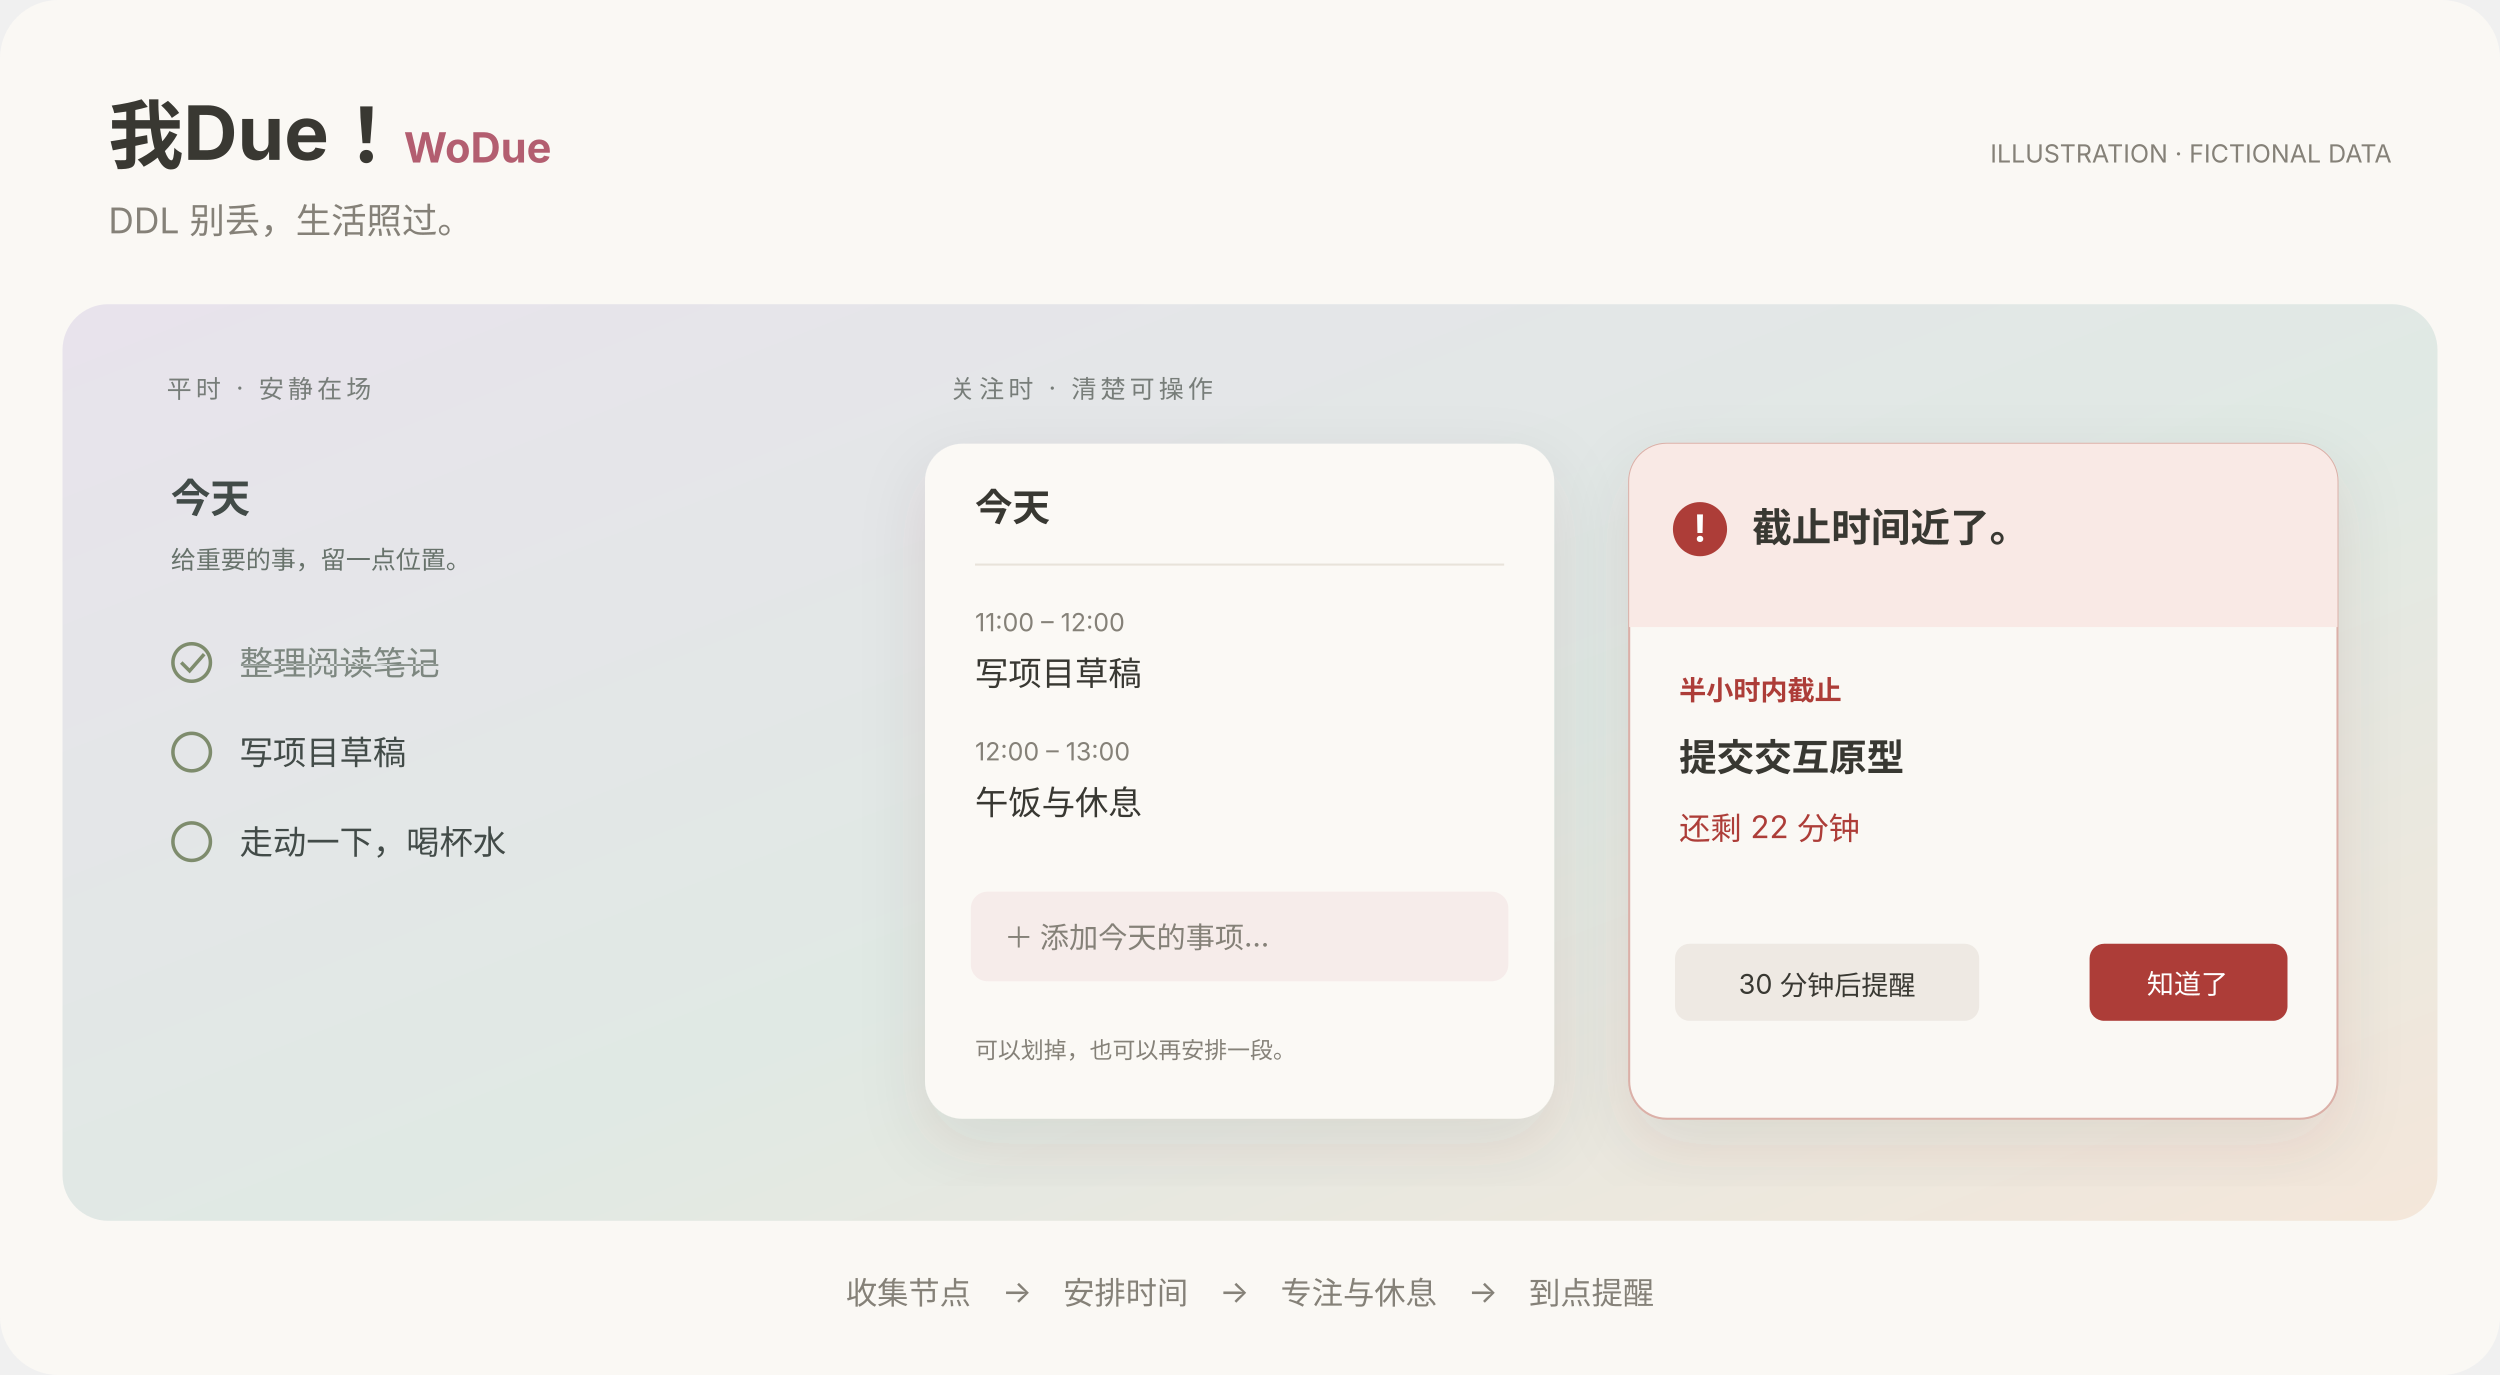
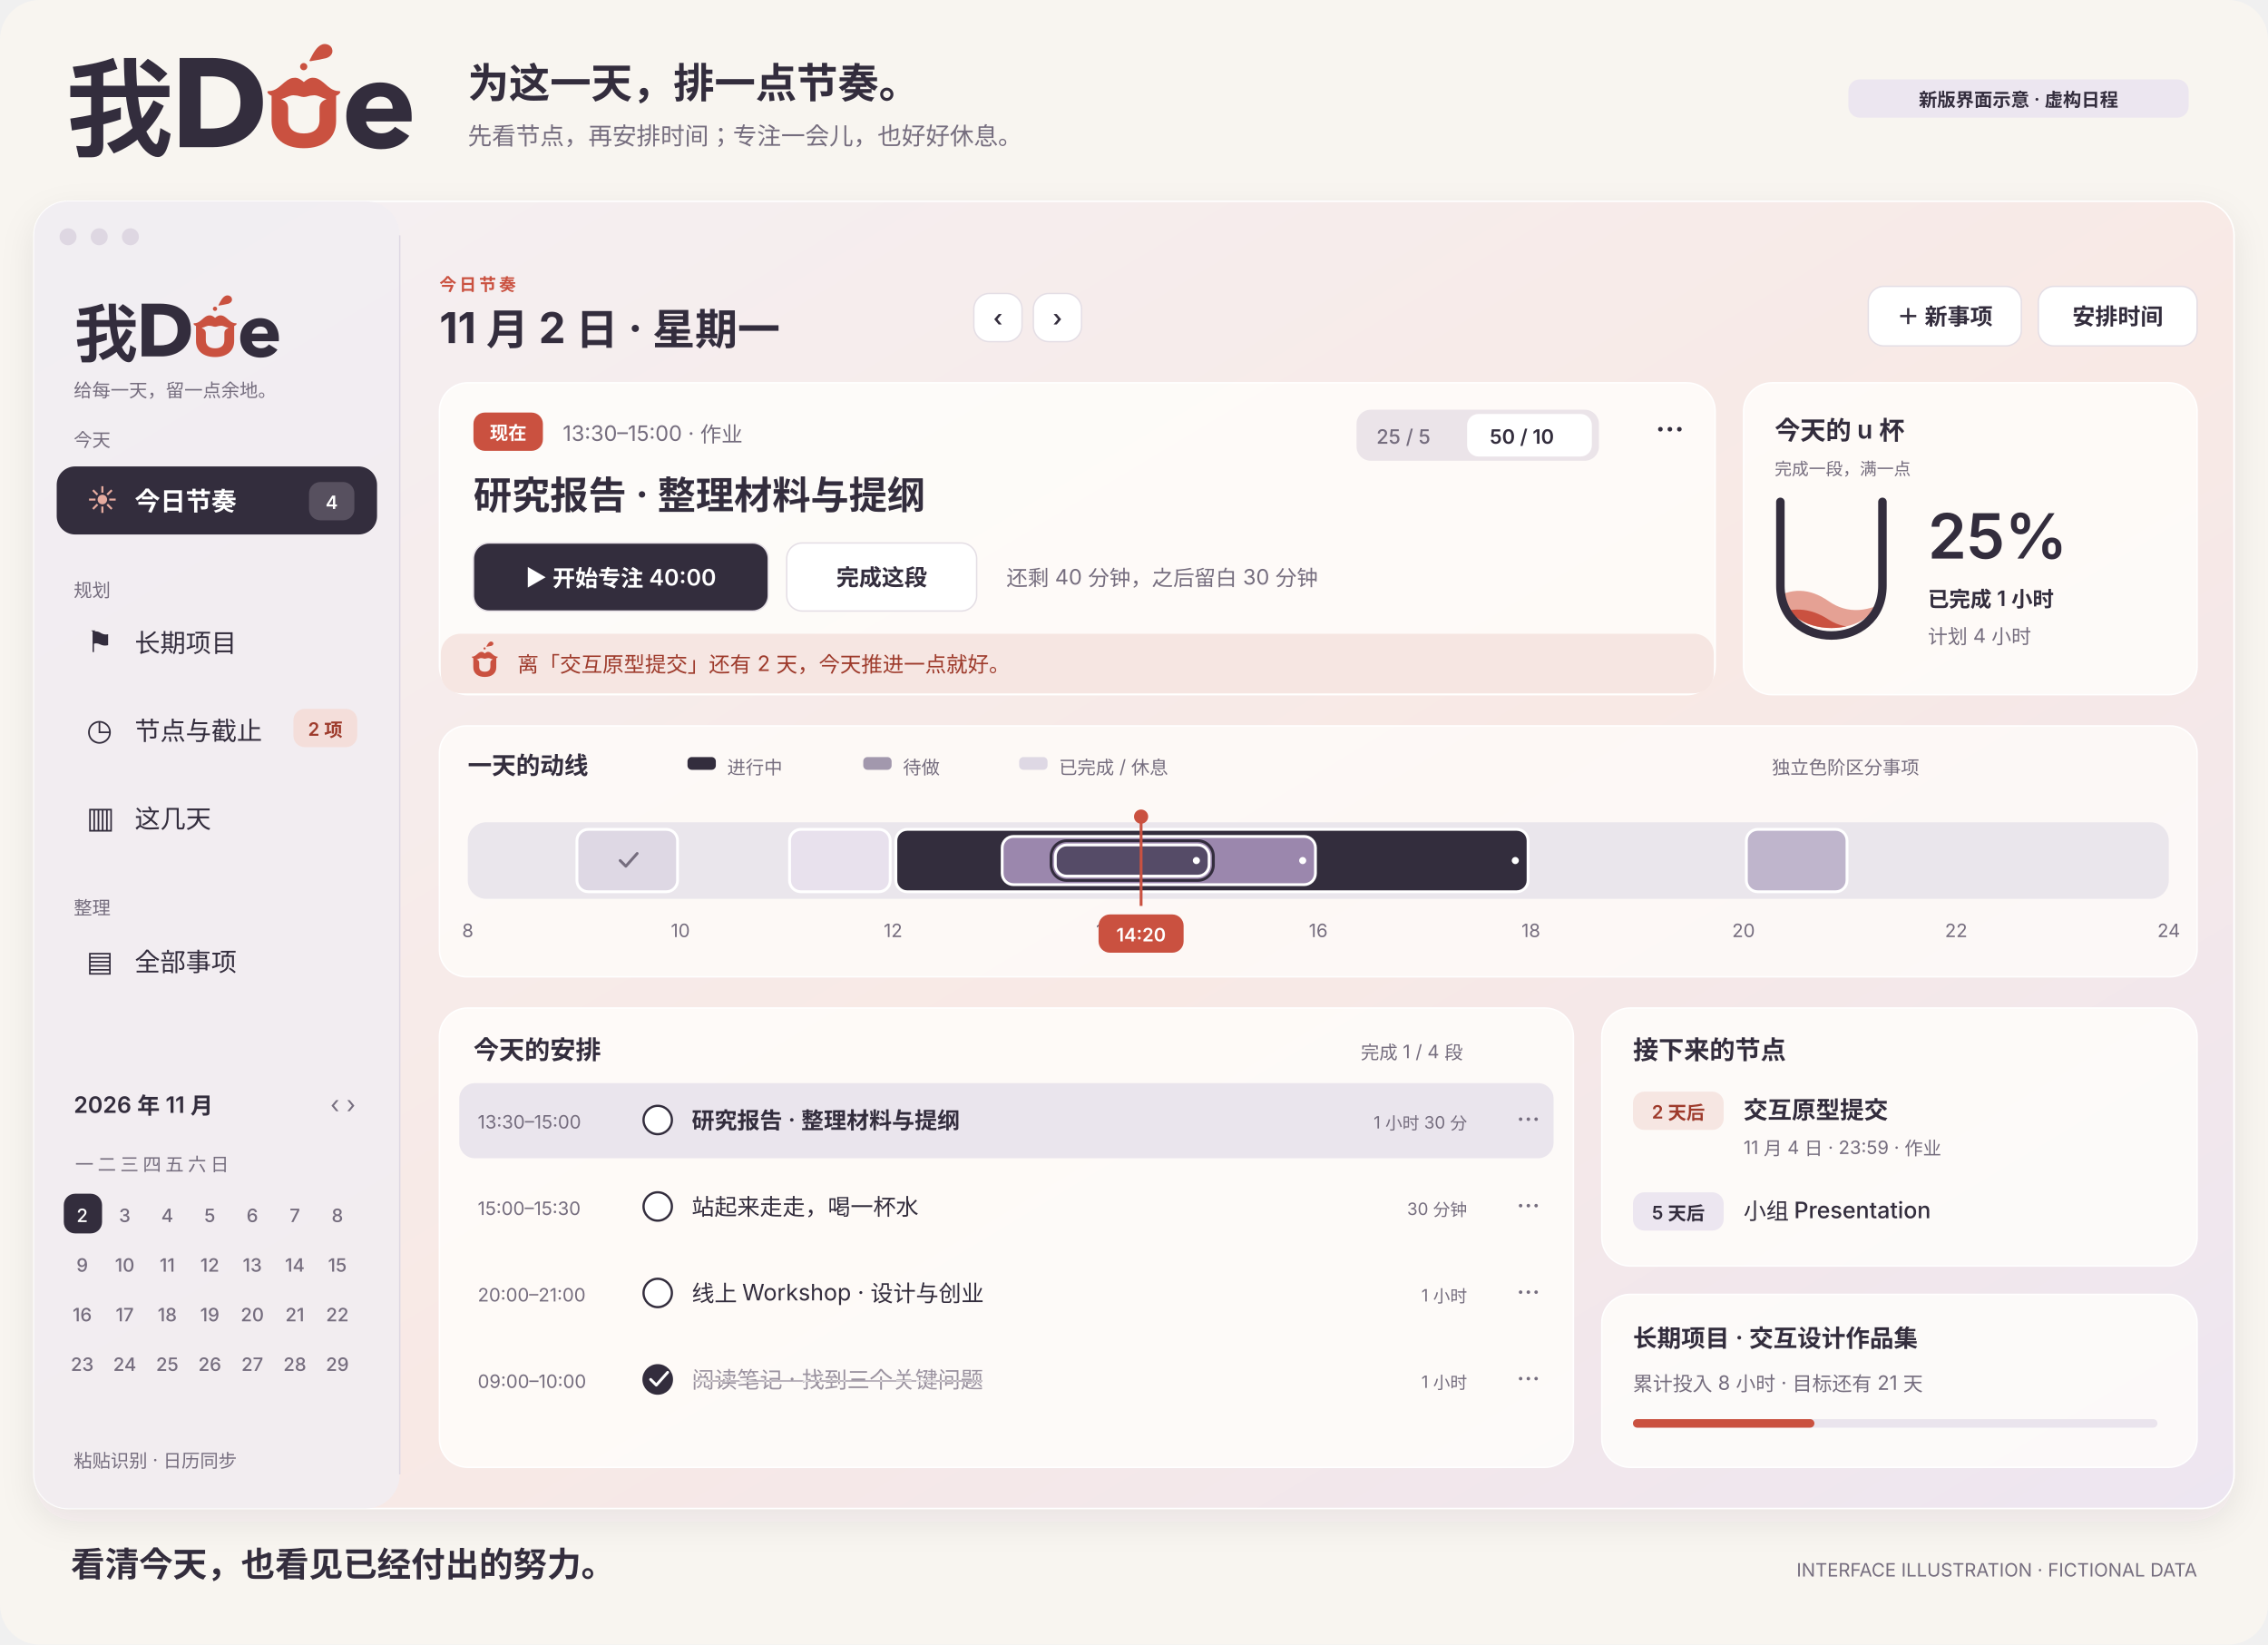
- <svg xmlns="http://www.w3.org/2000/svg" width="1200" height="660" viewBox="0 0 1200 660" role="img" aria-labelledby="title description">
+ <svg xmlns="http://www.w3.org/2000/svg" width="1600" height="1160" viewBox="0 0 1600 1160" role="img" aria-labelledby="title description">
  <defs>
-     <linearGradient id="desk" x2="1" y2="1">
-       <stop stop-color="#e8e3ec" />
-       <stop offset=".55" stop-color="#e0e9e4" />
-       <stop offset="1" stop-color="#f4e7da" />
+     <linearGradient id="ambient" x2="1" y2="1">
+       <stop stop-color="#F4F0F3" />
+       <stop offset=".55" stop-color="#F8E9E5" />
+       <stop offset="1" stop-color="#EDE6F1" />
    </linearGradient>
-     <filter id="shadow">
-       <feDropShadow dx="0" dy="12" stdDeviation="16" flood-color="#4a3b35" flood-opacity=".10" />
+     <filter id="shadow" x="-10%" y="-10%" width="120%" height="130%">
+       <feDropShadow dx="0" dy="9" stdDeviation="12" flood-color="#332D3D" flood-opacity=".08" />
    </filter>
+     <clipPath id="cup">
+       <path d="M1256 349v64c0 40 72 40 72 0v-64Z" />
+     </clipPath>
  </defs>
-   <rect width="1200" height="660" rx="28" fill="#faf8f4" />
-   <g font-family="-apple-system,BlinkMacSystemFont,'Segoe UI','Noto Sans SC',sans-serif">
-     <text x="52" y="78" font-size="36" font-weight="700" fill="#393832">我Due！<tspan font-size="20" fill="#b35e70">WoDue</tspan>
-     </text>
-     <text x="52" y="112" font-size="17" fill="#858178">DDL 别丢，生活照过。</text>
-     <text x="1148" y="78" text-anchor="end" font-size="12" fill="#858178">ILLUSTRATION · FICTIONAL DATA</text>
-     <rect x="30" y="146" width="1140" height="440" rx="22" fill="url(#desk)" />
-     <text x="80" y="191" font-size="12" letter-spacing="2" fill="#777d79">平时 · 安静在场</text>
-     <text x="82" y="246" font-size="19" font-weight="650" fill="#424b48">今天</text>
-     <text x="82" y="273" font-size="12" fill="#67726b">给重要的事，留一点位置。</text>
-     <g fill="none" stroke="#7e8c6d" stroke-width="1.7">
-       <circle cx="92" cy="318" r="9" />
-       <path d="m87 318 4 4 7-8" />
-       <circle cx="92" cy="361" r="9" />
-       <circle cx="92" cy="404" r="9" />
+   <g font-family="-apple-system,BlinkMacSystemFont,'PingFang SC','Microsoft YaHei',sans-serif">
+     <rect x="0" y="0" width="1600" height="1160" rx="28" fill="#F8F5F0" />
+     <svg x="30" y="12" width="280" height="118" viewBox="0 0 527.391 223.127">
+       <path fill="#332D3D" fill-rule="nonzero" d="M39.334 66.401 Q53.089 64.979 65.856 62.292 Q80.793 59.148 93.532 54.450 Q93.532 54.450 98.951 69.228 Q84.909 73.979 71.118 76.784 Q56.918 79.672 42.690 81.430 Q42.690 81.430 39.334 66.401 Z M80.040 170.600 Q80.040 179.515 75.849 183.423 Q71.944 187.066 63.633 187.113 Q55.640 187.158 47.354 187.064 Q47.354 187.064 43.928 171.912 Q51.847 172.476 56.778 172.469 Q61.172 172.462 62.456 171.218 Q63.763 169.952 63.765 165.340 Q63.765 165.340 63.765 71.116 Q63.765 71.116 80.040 67.940 Q80.040 67.940 80.040 170.600 Z M168.287 91.593 Q168.287 91.593 168.287 106.823 Q135.216 106.823 102.146 106.823 Q69.074 106.824 36.004 106.823 Q36.004 106.823 36.004 91.593 Q69.074 91.593 102.145 91.593 Q135.216 91.593 168.287 91.593 Z M72.702 144.880 Q56.184 148.604 38.196 151.369 Q38.196 151.369 36 135.513 Q52.130 133.132 68.541 129.669 Q84.782 126.241 103.448 120.489 Q103.448 120.489 103.448 136.453 Q90.304 140.912 72.702 144.880 Z M125.414 96.328 Q127.135 116.574 130.710 131.578 Q135.032 149.715 141.023 159.452 Q146.543 168.425 150.012 169.519 Q152.074 170.169 153.500 164.538 Q154.779 159.484 156.150 148.086 Q156.150 148.086 169.863 155.760 Q167.932 167.899 164.444 176.387 Q160.235 186.626 153.071 186.770 Q146.795 186.896 139.563 181.259 Q125.561 170.345 117.430 143.060 Q111.866 124.386 109.431 97.898 Q107.499 76.880 107.548 54.652 Q107.548 54.652 123.880 54.652 Q123.664 75.748 125.414 96.328 Z M146.994 111.097 Q146.994 111.097 160.760 118.436 Q151.556 138.731 134.466 155.665 Q117.618 172.359 93.959 182.003 Q93.959 182.003 85.045 168.365 Q105.794 160.579 121.868 145.707 Q137.045 131.665 146.994 111.097 Z M128.519 66.210 Q128.519 66.210 139.422 55.690 Q146.266 59.938 152.525 64.673 Q158.979 69.555 165.636 75.645 Q165.636 75.645 154.117 86.955 Q148.600 81.280 142.355 76.336 Q135.376 70.812 128.519 66.210 Z" />
+       <path fill="#332D3D" fill-rule="nonzero" d="M292.911 113.792 Q292.911 129.416 287.115 140.756 Q281.319 152.096 271.827 159.404 Q262.335 166.712 250.407 170.156 Q238.479 173.600 226.215 173.600 L181.863 173.600 L181.863 54.656 L224.871 54.656 Q237.471 54.656 249.735 57.596 Q261.999 60.536 271.575 67.340 Q281.151 74.144 287.031 85.568 Q292.911 96.992 292.911 113.792 Z M263.007 113.792 Q263.007 103.712 259.731 97.076 Q256.455 90.440 250.995 86.492 Q245.535 82.544 238.563 80.864 Q231.591 79.184 224.199 79.184 L209.919 79.184 L209.919 148.736 L223.527 148.736 Q231.255 148.736 238.395 146.972 Q245.535 145.208 250.995 141.176 Q256.455 137.144 259.731 130.424 Q263.007 123.704 263.007 113.792 Z" />
+       <path fill="#CA5140" fill-rule="evenodd" d="M300.916 98.790 C309.570 98.790 315.340 92.540 321.591 87.251 C327.120 82.683 330.726 81 335.775 81 C340.343 81 344.189 83.885 347.555 86.770 C350.921 83.885 354.767 81 359.335 81 C364.384 81 367.990 82.683 373.519 87.251 C379.770 92.540 385.540 98.790 394.195 98.790 C398.522 98.790 395.156 103.358 390.588 105.041 L390.588 138.939 C390.588 161.537 373.760 175 347.555 175 C321.351 175 304.522 161.537 304.522 138.939 L304.522 105.041 C299.954 103.358 296.588 98.790 300.916 98.790 Z M317.264 109.368 C324.476 107.926 329.524 103.358 335.775 104.560 C340.343 104.560 343.468 106.724 347.555 106.724 C351.642 106.724 354.767 104.560 359.335 104.560 C365.586 103.358 370.634 107.926 377.847 109.368 C371.356 112.253 368.471 115.138 368.471 121.870 L368.471 137.256 C368.471 149.276 360.537 155.286 347.555 155.286 C334.573 155.286 326.640 149.276 326.640 137.256 L326.640 121.870 C326.640 115.138 323.755 112.253 317.264 109.368 Z" />
+       <path fill="#332D3D" fill-rule="nonzero" d="M466.023 122.192 Q466.023 115.640 461.907 110.936 Q457.791 106.232 449.559 106.232 Q445.527 106.232 442.167 107.492 Q438.807 108.752 436.287 110.936 Q433.767 113.120 432.255 116.060 Q430.743 119 430.575 122.192 Z M491.391 132.776 Q491.391 134.456 491.391 136.136 Q491.391 137.816 491.223 139.328 L430.575 139.328 Q430.911 142.856 432.675 145.712 Q434.439 148.568 437.211 150.668 Q439.983 152.768 443.427 153.944 Q446.871 155.120 450.567 155.120 Q457.119 155.120 461.655 152.684 Q466.191 150.248 469.047 146.384 L488.199 158.480 Q482.319 167.048 472.659 171.668 Q462.999 176.288 450.231 176.288 Q440.823 176.288 432.423 173.348 Q424.023 170.408 417.723 164.780 Q411.423 159.152 407.811 150.920 Q404.199 142.688 404.199 132.104 Q404.199 121.856 407.727 113.540 Q411.255 105.224 417.303 99.428 Q423.351 93.632 431.583 90.440 Q439.815 87.248 449.391 87.248 Q458.631 87.248 466.359 90.356 Q474.087 93.464 479.631 99.344 Q485.175 105.224 488.283 113.624 Q491.391 122.024 491.391 132.776 Z" />
+       <path fill="#CA5140" fill-rule="nonzero" d="M355.394 57.359 C360.209 47.729 365.023 38.902 372.245 36.495 C377.060 34.890 383.479 37.298 385.084 42.112 C387.492 48.532 382.677 53.346 377.060 54.951 C369.838 56.556 361.814 58.161 356.197 58.963 C355.394 58.963 354.592 58.161 355.394 57.359 Z" />
+       <path fill="#CA5140" fill-rule="nonzero" d="M352.184 66.185 C352.184 68.844 350.029 71 347.370 71 C344.711 71 342.555 68.844 342.555 66.185 C342.555 63.526 344.711 61.371 347.370 61.371 C350.029 61.371 352.184 63.526 352.184 66.185 Z" />
+     </svg>
+     <text x="330" y="69" font-size="29" fill="#332D3D" font-weight="650">为这一天，排一点节奏。</text>
+     <text x="330" y="102" font-size="17" fill="#756D7E" font-weight="400">先看节点，再安排时间；专注一会儿，也好好休息。</text>
+     <rect x="1304" y="56" width="240" height="27" rx="8" fill="#ECE6F0" />
+     <text x="1424.0" y="75" font-size="13" fill="#332D3D" font-weight="600" text-anchor="middle">新版界面示意 · 虚构日程</text>
+     <rect x="24" y="142" width="1552" height="922" rx="24" fill="url(#ambient)" stroke="white" filter="url(#shadow)" />
+     <rect x="24" y="142" width="258" height="922" rx="24" fill="#F1EDF2" fill-opacity=".85" />
+     <path d="M282 166L282 1040" stroke="#DED7E3" stroke-width="1" />
+     <circle cx="48" cy="167" r="6" fill="#DED7E2" stroke="none" stroke-width="1" />
+     <circle cx="70" cy="167" r="6" fill="#DED7E2" stroke="none" stroke-width="1" />
+     <circle cx="92" cy="167" r="6" fill="#DED7E2" stroke="none" stroke-width="1" />
+     <svg x="43" y="197" width="165" height="70" viewBox="0 0 527.391 223.127">
+       <path fill="#332D3D" fill-rule="nonzero" d="M39.334 66.401 Q53.089 64.979 65.856 62.292 Q80.793 59.148 93.532 54.450 Q93.532 54.450 98.951 69.228 Q84.909 73.979 71.118 76.784 Q56.918 79.672 42.690 81.430 Q42.690 81.430 39.334 66.401 Z M80.040 170.600 Q80.040 179.515 75.849 183.423 Q71.944 187.066 63.633 187.113 Q55.640 187.158 47.354 187.064 Q47.354 187.064 43.928 171.912 Q51.847 172.476 56.778 172.469 Q61.172 172.462 62.456 171.218 Q63.763 169.952 63.765 165.340 Q63.765 165.340 63.765 71.116 Q63.765 71.116 80.040 67.940 Q80.040 67.940 80.040 170.600 Z M168.287 91.593 Q168.287 91.593 168.287 106.823 Q135.216 106.823 102.146 106.823 Q69.074 106.824 36.004 106.823 Q36.004 106.823 36.004 91.593 Q69.074 91.593 102.145 91.593 Q135.216 91.593 168.287 91.593 Z M72.702 144.880 Q56.184 148.604 38.196 151.369 Q38.196 151.369 36 135.513 Q52.130 133.132 68.541 129.669 Q84.782 126.241 103.448 120.489 Q103.448 120.489 103.448 136.453 Q90.304 140.912 72.702 144.880 Z M125.414 96.328 Q127.135 116.574 130.710 131.578 Q135.032 149.715 141.023 159.452 Q146.543 168.425 150.012 169.519 Q152.074 170.169 153.500 164.538 Q154.779 159.484 156.150 148.086 Q156.150 148.086 169.863 155.760 Q167.932 167.899 164.444 176.387 Q160.235 186.626 153.071 186.770 Q146.795 186.896 139.563 181.259 Q125.561 170.345 117.430 143.060 Q111.866 124.386 109.431 97.898 Q107.499 76.880 107.548 54.652 Q107.548 54.652 123.880 54.652 Q123.664 75.748 125.414 96.328 Z M146.994 111.097 Q146.994 111.097 160.760 118.436 Q151.556 138.731 134.466 155.665 Q117.618 172.359 93.959 182.003 Q93.959 182.003 85.045 168.365 Q105.794 160.579 121.868 145.707 Q137.045 131.665 146.994 111.097 Z M128.519 66.210 Q128.519 66.210 139.422 55.690 Q146.266 59.938 152.525 64.673 Q158.979 69.555 165.636 75.645 Q165.636 75.645 154.117 86.955 Q148.600 81.280 142.355 76.336 Q135.376 70.812 128.519 66.210 Z" />
+       <path fill="#332D3D" fill-rule="nonzero" d="M292.911 113.792 Q292.911 129.416 287.115 140.756 Q281.319 152.096 271.827 159.404 Q262.335 166.712 250.407 170.156 Q238.479 173.600 226.215 173.600 L181.863 173.600 L181.863 54.656 L224.871 54.656 Q237.471 54.656 249.735 57.596 Q261.999 60.536 271.575 67.340 Q281.151 74.144 287.031 85.568 Q292.911 96.992 292.911 113.792 Z M263.007 113.792 Q263.007 103.712 259.731 97.076 Q256.455 90.440 250.995 86.492 Q245.535 82.544 238.563 80.864 Q231.591 79.184 224.199 79.184 L209.919 79.184 L209.919 148.736 L223.527 148.736 Q231.255 148.736 238.395 146.972 Q245.535 145.208 250.995 141.176 Q256.455 137.144 259.731 130.424 Q263.007 123.704 263.007 113.792 Z" />
+       <path fill="#CA5140" fill-rule="evenodd" d="M300.916 98.790 C309.570 98.790 315.340 92.540 321.591 87.251 C327.120 82.683 330.726 81 335.775 81 C340.343 81 344.189 83.885 347.555 86.770 C350.921 83.885 354.767 81 359.335 81 C364.384 81 367.990 82.683 373.519 87.251 C379.770 92.540 385.540 98.790 394.195 98.790 C398.522 98.790 395.156 103.358 390.588 105.041 L390.588 138.939 C390.588 161.537 373.760 175 347.555 175 C321.351 175 304.522 161.537 304.522 138.939 L304.522 105.041 C299.954 103.358 296.588 98.790 300.916 98.790 Z M317.264 109.368 C324.476 107.926 329.524 103.358 335.775 104.560 C340.343 104.560 343.468 106.724 347.555 106.724 C351.642 106.724 354.767 104.560 359.335 104.560 C365.586 103.358 370.634 107.926 377.847 109.368 C371.356 112.253 368.471 115.138 368.471 121.870 L368.471 137.256 C368.471 149.276 360.537 155.286 347.555 155.286 C334.573 155.286 326.640 149.276 326.640 137.256 L326.640 121.870 C326.640 115.138 323.755 112.253 317.264 109.368 Z" />
+       <path fill="#332D3D" fill-rule="nonzero" d="M466.023 122.192 Q466.023 115.640 461.907 110.936 Q457.791 106.232 449.559 106.232 Q445.527 106.232 442.167 107.492 Q438.807 108.752 436.287 110.936 Q433.767 113.120 432.255 116.060 Q430.743 119 430.575 122.192 Z M491.391 132.776 Q491.391 134.456 491.391 136.136 Q491.391 137.816 491.223 139.328 L430.575 139.328 Q430.911 142.856 432.675 145.712 Q434.439 148.568 437.211 150.668 Q439.983 152.768 443.427 153.944 Q446.871 155.120 450.567 155.120 Q457.119 155.120 461.655 152.684 Q466.191 150.248 469.047 146.384 L488.199 158.480 Q482.319 167.048 472.659 171.668 Q462.999 176.288 450.231 176.288 Q440.823 176.288 432.423 173.348 Q424.023 170.408 417.723 164.780 Q411.423 159.152 407.811 150.920 Q404.199 142.688 404.199 132.104 Q404.199 121.856 407.727 113.540 Q411.255 105.224 417.303 99.428 Q423.351 93.632 431.583 90.440 Q439.815 87.248 449.391 87.248 Q458.631 87.248 466.359 90.356 Q474.087 93.464 479.631 99.344 Q485.175 105.224 488.283 113.624 Q491.391 122.024 491.391 132.776 Z" />
+       <path fill="#CA5140" fill-rule="nonzero" d="M355.394 57.359 C360.209 47.729 365.023 38.902 372.245 36.495 C377.060 34.890 383.479 37.298 385.084 42.112 C387.492 48.532 382.677 53.346 377.060 54.951 C369.838 56.556 361.814 58.161 356.197 58.963 C355.394 58.963 354.592 58.161 355.394 57.359 Z" />
+       <path fill="#CA5140" fill-rule="nonzero" d="M352.184 66.185 C352.184 68.844 350.029 71 347.370 71 C344.711 71 342.555 68.844 342.555 66.185 C342.555 63.526 344.711 61.371 347.370 61.371 C350.029 61.371 352.184 63.526 352.184 66.185 Z" />
+     </svg>
+     <text x="52" y="280" font-size="13" fill="#756D7E" font-weight="400">给每一天，留一点余地。</text>
+     <text x="52" y="315" font-size="13" fill="#756D7E" font-weight="400">今天</text>
+     <rect x="40" y="329" width="226" height="48" rx="13" fill="#332D3D" />
+     <text x="61" y="360" font-size="21" fill="#E6AB9F" font-weight="400">☀</text>
+     <text x="95" y="360" font-size="18" fill="white" font-weight="600">今日节奏</text>
+     <rect x="218" y="340" width="32" height="27" rx="8" fill="#57505F" />
+     <text x="234.0" y="359" font-size="13" fill="white" font-weight="600" text-anchor="middle">4</text>
+     <text x="52" y="421" font-size="13" fill="#756D7E" font-weight="400">规划</text>
+     <text x="61" y="460" font-size="21" fill="#332D3D" font-weight="400">⚑</text>
+     <text x="95" y="460" font-size="18" fill="#332D3D" font-weight="500">长期项目</text>
+     <text x="61" y="522" font-size="21" fill="#332D3D" font-weight="400">◷</text>
+     <text x="95" y="522" font-size="18" fill="#332D3D" font-weight="500">节点与截止</text>
+     <text x="61" y="584" font-size="21" fill="#332D3D" font-weight="400">▥</text>
+     <text x="95" y="584" font-size="18" fill="#332D3D" font-weight="500">这几天</text>
+     <rect x="207" y="500" width="45" height="27" rx="8" fill="#F4DEDA" />
+     <text x="229.5" y="519" font-size="13" fill="#9E3B2C" font-weight="600" text-anchor="middle">2 项</text>
+     <text x="52" y="645" font-size="13" fill="#756D7E" font-weight="400">整理</text>
+     <text x="61" y="685" font-size="20" fill="#332D3D" font-weight="400">▤</text>
+     <text x="95" y="685" font-size="18" fill="#332D3D" font-weight="500">全部事项</text>
+     <text x="52" y="785" font-size="16" fill="#332D3D" font-weight="600">2026 年 11 月</text>
+     <text x="233" y="785" font-size="17" fill="#756D7E" font-weight="400">‹   ›</text>
+     <text x="53" y="826" font-size="13" fill="#756D7E" font-weight="400">一    二    三    四    五    六    日</text>
+     <rect x="45" y="842" width="27" height="28" rx="8" fill="#332D3D" />
+     <text x="58" y="862" font-size="13" fill="white" font-weight="500" text-anchor="middle">2</text>
+     <text x="88" y="862" font-size="13" fill="#756D7E" font-weight="500" text-anchor="middle">3</text>
+     <text x="118" y="862" font-size="13" fill="#756D7E" font-weight="500" text-anchor="middle">4</text>
+     <text x="148" y="862" font-size="13" fill="#756D7E" font-weight="500" text-anchor="middle">5</text>
+     <text x="178" y="862" font-size="13" fill="#756D7E" font-weight="500" text-anchor="middle">6</text>
+     <text x="208" y="862" font-size="13" fill="#756D7E" font-weight="500" text-anchor="middle">7</text>
+     <text x="238" y="862" font-size="13" fill="#756D7E" font-weight="500" text-anchor="middle">8</text>
+     <text x="58" y="897" font-size="13" fill="#756D7E" font-weight="500" text-anchor="middle">9</text>
+     <text x="88" y="897" font-size="13" fill="#756D7E" font-weight="500" text-anchor="middle">10</text>
+     <text x="118" y="897" font-size="13" fill="#756D7E" font-weight="500" text-anchor="middle">11</text>
+     <text x="148" y="897" font-size="13" fill="#756D7E" font-weight="500" text-anchor="middle">12</text>
+     <text x="178" y="897" font-size="13" fill="#756D7E" font-weight="500" text-anchor="middle">13</text>
+     <text x="208" y="897" font-size="13" fill="#756D7E" font-weight="500" text-anchor="middle">14</text>
+     <text x="238" y="897" font-size="13" fill="#756D7E" font-weight="500" text-anchor="middle">15</text>
+     <text x="58" y="932" font-size="13" fill="#756D7E" font-weight="500" text-anchor="middle">16</text>
+     <text x="88" y="932" font-size="13" fill="#756D7E" font-weight="500" text-anchor="middle">17</text>
+     <text x="118" y="932" font-size="13" fill="#756D7E" font-weight="500" text-anchor="middle">18</text>
+     <text x="148" y="932" font-size="13" fill="#756D7E" font-weight="500" text-anchor="middle">19</text>
+     <text x="178" y="932" font-size="13" fill="#756D7E" font-weight="500" text-anchor="middle">20</text>
+     <text x="208" y="932" font-size="13" fill="#756D7E" font-weight="500" text-anchor="middle">21</text>
+     <text x="238" y="932" font-size="13" fill="#756D7E" font-weight="500" text-anchor="middle">22</text>
+     <text x="58" y="967" font-size="13" fill="#756D7E" font-weight="500" text-anchor="middle">23</text>
+     <text x="88" y="967" font-size="13" fill="#756D7E" font-weight="500" text-anchor="middle">24</text>
+     <text x="118" y="967" font-size="13" fill="#756D7E" font-weight="500" text-anchor="middle">25</text>
+     <text x="148" y="967" font-size="13" fill="#756D7E" font-weight="500" text-anchor="middle">26</text>
+     <text x="178" y="967" font-size="13" fill="#756D7E" font-weight="500" text-anchor="middle">27</text>
+     <text x="208" y="967" font-size="13" fill="#756D7E" font-weight="500" text-anchor="middle">28</text>
+     <text x="238" y="967" font-size="13" fill="#756D7E" font-weight="500" text-anchor="middle">29</text>
+     <text x="52" y="1035" font-size="13" fill="#756D7E" font-weight="400">粘贴识别   ·   日历同步</text>
+     <text x="310" y="205" font-size="12" fill="#CA5140" font-weight="650" letter-spacing="2">今日节奏</text>
+     <text x="310" y="242" font-size="30" fill="#332D3D" font-weight="650">11 月 2 日 · 星期一</text>
+     <rect x="687" y="207" width="34" height="34" rx="11" fill="#FFFFFF" stroke="#E4DEE5" />
+     <text x="704.0" y="230.0" font-size="16" fill="#332D3D" font-weight="600" text-anchor="middle">‹</text>
+     <rect x="729" y="207" width="34" height="34" rx="11" fill="#FFFFFF" stroke="#E4DEE5" />
+     <text x="746.0" y="230.0" font-size="16" fill="#332D3D" font-weight="600" text-anchor="middle">›</text>
+     <rect x="1318" y="202" width="108" height="42" rx="11" fill="#FFFFFF" stroke="#E4DEE5" />
+     <text x="1372.0" y="229.0" font-size="16" fill="#332D3D" font-weight="600" text-anchor="middle">＋ 新事项</text>
+     <rect x="1438" y="202" width="112" height="42" rx="11" fill="#FFFFFF" stroke="#E4DEE5" />
+     <text x="1494.0" y="229.0" font-size="16" fill="#332D3D" font-weight="600" text-anchor="middle">安排时间</text>
+     <rect x="310" y="270" width="900" height="220" rx="20" fill="#FFFDFB" fill-opacity=".82" stroke="white" />
+     <rect x="334" y="291" width="49" height="27" rx="8" fill="#CA5140" />
+     <text x="358.5" y="310" font-size="13" fill="white" font-weight="600" text-anchor="middle">现在</text>
+     <text x="397" y="311" font-size="15" fill="#756D7E" font-weight="400">13:30–15:00 · 作业</text>
+     <rect x="957" y="289" width="171" height="36" rx="10" fill="#EBE4E9" />
+     <text x="971" y="313" font-size="14" fill="#756D7E" font-weight="500">25 / 5</text>
+     <rect x="1035" y="292" width="88" height="30" rx="8" fill="white" />
+     <text x="1051" y="313" font-size="14" fill="#332D3D" font-weight="600">50 / 10</text>
+     <text x="1168" y="310" font-size="21" fill="#332D3D" font-weight="600">···</text>
+     <text x="334" y="359" font-size="27" fill="#332D3D" font-weight="650">研究报告 · 整理材料与提纲</text>
+     <rect x="334" y="383" width="208" height="48" rx="11" fill="#332D3D" stroke="#E4DEE5" />
+     <text x="438.0" y="413.0" font-size="16" fill="white" font-weight="600" text-anchor="middle">▶ 开始专注   40:00</text>
+     <rect x="555" y="383" width="134" height="48" rx="11" fill="#FFFFFF" stroke="#E4DEE5" />
+     <text x="622.0" y="413.0" font-size="16" fill="#332D3D" font-weight="600" text-anchor="middle">完成这段</text>
+     <text x="710" y="413" font-size="15" fill="#756D7E" font-weight="400">还剩 40 分钟，之后留白 30 分钟</text>
+     <rect x="311" y="447" width="898" height="42" rx="14" fill="#F6E6E2" />
+     <svg x="326" y="449" width="32" height="32" viewBox="0 0 512 512">
+       <path fill="#CA5140" fill-rule="evenodd" d="M115.387 226.236 C141.480 226.236 158.876 207.391 177.721 191.445 C194.391 177.674 205.263 172.600 220.484 172.600 C234.256 172.600 245.853 181.298 256 189.996 C266.147 181.298 277.744 172.600 291.516 172.600 C306.737 172.600 317.609 177.674 334.279 191.445 C353.124 207.391 370.520 226.236 396.613 226.236 C409.659 226.236 399.512 240.007 385.741 245.081 L385.741 347.279 C385.741 415.411 335.004 456 256 456 C176.996 456 126.259 415.411 126.259 347.279 L126.259 245.081 C112.488 240.007 102.341 226.236 115.387 226.236 Z M164.674 258.128 C186.418 253.779 201.639 240.007 220.484 243.631 C234.256 243.631 243.678 250.155 256 250.155 C268.322 250.155 277.744 243.631 291.516 243.631 C310.361 240.007 325.582 253.779 347.326 258.128 C327.756 266.825 319.058 275.523 319.058 295.818 L319.058 342.205 C319.058 378.446 295.140 396.566 256 396.566 C216.860 396.566 192.942 378.446 192.942 342.205 L192.942 295.818 C192.942 275.523 184.244 266.825 164.674 258.128 Z" />
+       <path fill="#CA5140" fill-rule="nonzero" d="M274.705 111.231 C287.155 86.331 299.605 63.506 318.280 57.280 C330.731 53.130 347.331 59.355 351.481 71.806 C357.706 88.406 345.256 100.856 330.731 105.006 C312.055 109.156 291.305 113.306 276.780 115.382 C274.705 115.382 272.629 113.306 274.705 111.231 Z" />
+       <path fill="#CA5140" fill-rule="nonzero" d="M266.404 134.057 C266.404 140.933 260.830 146.507 253.954 146.507 C247.078 146.507 241.504 140.933 241.504 134.057 C241.504 127.181 247.078 121.607 253.954 121.607 C260.830 121.607 266.404 127.181 266.404 134.057 Z" />
+     </svg>
+     <text x="365" y="474" font-size="15" fill="#9E3B2C" font-weight="400">离「交互原型提交」还有 2 天，今天推进一点就好。</text>
+     <rect x="1230" y="270" width="320" height="220" rx="20" fill="#FFFDFB" fill-opacity=".82" stroke="white" />
+     <text x="1252" y="310" font-size="18" fill="#332D3D" font-weight="600">今天的 u 杯</text>
+     <text x="1252" y="335" font-size="12" fill="#756D7E" font-weight="400">完成一段，满一点</text>
+     <g clip-path="url(#cup)">
+       <path d="M1250 423Q1270 410 1290 424T1336 421V465H1250Z" fill="#E5A194" />
+       <path d="M1250 435Q1270 424 1290 437T1336 430V465H1250Z" fill="#CA5140" />
    </g>
-     <text x="115" y="324" font-size="16" fill="#7d8780" text-decoration="line-through">整理阅读笔记</text>
-     <text x="115" y="367" font-size="16" fill="#424b48">写项目草稿</text>
-     <text x="115" y="410" font-size="16" fill="#424b48">走动一下，喝杯水</text>
-     <text x="456" y="191" font-size="12" letter-spacing="2" fill="#777d79">关注时 · 清楚可操作</text>
-     <g filter="url(#shadow)">
-       <rect x="444" y="213" width="302" height="324" rx="18" fill="#fbf9f5" />
-       <text x="468" y="250" font-size="18" font-weight="650" fill="#393832">今天</text>
-       <line x1="468" y1="271" x2="722" y2="271" stroke="#e8e3da" />
-       <text x="468" y="303" font-size="12" fill="#858178">11:00 – 12:00</text>
-       <text x="468" y="329" font-size="16" fill="#393832">写项目草稿</text>
-       <text x="468" y="365" font-size="12" fill="#858178">12:00 – 13:00</text>
-       <text x="468" y="391" font-size="16" fill="#393832">午饭与休息</text>
-       <rect x="466" y="428" width="258" height="43" rx="8" fill="#f3e2e3" fill-opacity=".6" />
-       <text x="482" y="455" font-size="14" fill="#858178">＋ 添加今天的事项…</text>
-       <text x="468" y="508" font-size="11" fill="#858178">可以划掉，也可以再安排一段。</text>
-     </g>
-     <g filter="url(#shadow)">
-       <rect x="782" y="213" width="340" height="324" rx="18" fill="#faf8f4" stroke="#dbb0a8" />
-       <path d="M800 213h304a18 18 0 0 1 18 18v70H782v-70a18 18 0 0 1 18-18" fill="#f9e9e5" />
-       <circle cx="816" cy="254" r="13" fill="#ad3e39" />
-       <text x="816" y="260" text-anchor="middle" font-size="18" font-weight="700" fill="white">!</text>
-       <text x="841" y="260" font-size="19" font-weight="650" fill="#393832">截止时间近了。</text>
-       <text x="806" y="336" font-size="13" font-weight="650" fill="#ad3e39">半小时内截止</text>
-       <text x="806" y="370" font-size="18" font-weight="650" fill="#393832">提交交互原型</text>
-       <text x="806" y="403" font-size="15" fill="#ad3e39">还剩 22 分钟</text>
-       <rect x="804" y="453" width="146" height="37" rx="7" fill="#eee9e3" />
-       <text x="877" y="477" text-anchor="middle" font-size="13" fill="#393832">30 分钟后提醒</text>
-       <rect x="1003" y="453" width="95" height="37" rx="7" fill="#ad3e39" />
-       <text x="1050" y="477" text-anchor="middle" font-size="13" fill="white">知道了</text>
-     </g>
-     <text x="600" y="626" text-anchor="middle" font-size="15" fill="#858178">收集节点　→　安排时间　→　专注与休息　→　到点提醒</text>
+     <path d="M1256 354v59c0 47 72 47 72 0v-59" fill="none" stroke="#332D3D" stroke-width="6" stroke-linecap="round" />
+     <text x="1360" y="394" font-size="44" fill="#332D3D" font-weight="600">25%</text>
+     <text x="1360" y="428" font-size="15" fill="#332D3D" font-weight="600">已完成 1 小时</text>
+     <text x="1360" y="454" font-size="14" fill="#756D7E" font-weight="400">计划 4 小时</text>
+     <rect x="310" y="512" width="1240" height="177" rx="19" fill="#FFFDFB" fill-opacity=".75" stroke="white" />
+     <text x="330" y="546" font-size="17" fill="#332D3D" font-weight="600">一天的动线</text>
+     <rect x="485" y="534" width="20" height="9" rx="3" fill="#332D3D" />
+     <text x="513" y="546" font-size="13" fill="#756D7E" font-weight="400">进行中</text>
+     <rect x="609" y="534" width="20" height="9" rx="3" fill="#A298AD" />
+     <text x="637" y="546" font-size="13" fill="#756D7E" font-weight="400">待做</text>
+     <rect x="719" y="534" width="20" height="9" rx="3" fill="#DED8E4" />
+     <text x="747" y="546" font-size="13" fill="#756D7E" font-weight="400">已完成 / 休息</text>
+     <text x="1250" y="546" font-size="13" fill="#756D7E" font-weight="400">独立色阶区分事项</text>
+     <rect x="330" y="580" width="1200" height="54" rx="13" fill="#EAE6EC" />
+     <rect x="407.0" y="585" width="71.0" height="44" rx="8" fill="#DED8E4" stroke="white" stroke-width="2" />
+     <path d="M437.5 607.0l4 4 8 -9" fill="none" stroke="#756D7E" stroke-width="2" stroke-linecap="round" stroke-linejoin="round" />
+     <rect x="557.0" y="585" width="71.0" height="44" rx="8" fill="#E8E1ED" stroke="white" stroke-width="2" />
+     <rect x="632.0" y="585" width="446.0" height="44" rx="8" fill="#332D3D" stroke="white" stroke-width="2" />
+     <circle cx="1069.0" cy="607.0" r="2.5" fill="white" stroke="none" stroke-width="1" />
+     <rect x="707.0" y="590" width="221.0" height="34" rx="8" fill="#9B87AD" stroke="white" stroke-width="2" />
+     <circle cx="919.0" cy="607.0" r="2.5" fill="white" stroke="none" stroke-width="1" />
+     <rect x="744.5" y="596" width="108.5" height="22" rx="8" fill="#554B67" stroke="white" stroke-width="2" />
+     <circle cx="844.0" cy="607.0" r="2.5" fill="white" stroke="none" stroke-width="1" />
+     <rect x="1232.0" y="585" width="71.0" height="44" rx="8" fill="#BFB5CC" stroke="white" stroke-width="2" />
+     <rect x="741.5" y="593" width="114.5" height="28" rx="11" fill="none" stroke="#332D3D" stroke-width="2" />
+     <path d="M805.0 576L805.0 639" stroke="#CA5140" stroke-width="2" />
+     <circle cx="805.0" cy="576" r="5" fill="#CA5140" stroke="none" stroke-width="1" />
+     <text x="330.0" y="661" font-size="13" fill="#756D7E" font-weight="400" text-anchor="middle">8</text>
+     <text x="480.0" y="661" font-size="13" fill="#756D7E" font-weight="400" text-anchor="middle">10</text>
+     <text x="630.0" y="661" font-size="13" fill="#756D7E" font-weight="400" text-anchor="middle">12</text>
+     <text x="780.0" y="661" font-size="13" fill="#756D7E" font-weight="400" text-anchor="middle">14</text>
+     <text x="930.0" y="661" font-size="13" fill="#756D7E" font-weight="400" text-anchor="middle">16</text>
+     <text x="1080.0" y="661" font-size="13" fill="#756D7E" font-weight="400" text-anchor="middle">18</text>
+     <text x="1230.0" y="661" font-size="13" fill="#756D7E" font-weight="400" text-anchor="middle">20</text>
+     <text x="1380.0" y="661" font-size="13" fill="#756D7E" font-weight="400" text-anchor="middle">22</text>
+     <text x="1530.0" y="661" font-size="13" fill="#756D7E" font-weight="400" text-anchor="middle">24</text>
+     <rect x="775.0" y="645" width="60" height="27" rx="8" fill="#CA5140" />
+     <text x="805.0" y="664" font-size="13" fill="white" font-weight="600" text-anchor="middle">14:20</text>
+     <rect x="310" y="711" width="800" height="324" rx="20" fill="#FFFDFB" fill-opacity=".82" stroke="white" />
+     <text x="334" y="747" font-size="18" fill="#332D3D" font-weight="600">今天的安排</text>
+     <text x="960" y="747" font-size="13" fill="#756D7E" font-weight="400">完成 1 / 4 段</text>
+     <rect x="324" y="764" width="772" height="53" rx="11" fill="#EAE5ED" />
+     <text x="337" y="796" font-size="13" fill="#756D7E" font-weight="400">13:30–15:00</text>
+     <circle cx="464" cy="790" r="10" fill="white" stroke="#332D3D" stroke-width="1.6" />
+     <text x="488" y="796" font-size="16" fill="#332D3D" font-weight="600">研究报告 · 整理材料与提纲</text>
+     <text x="1035" y="796" font-size="12" fill="#756D7E" font-weight="400" text-anchor="end">1 小时 30 分</text>
+     <text x="1070" y="796" font-size="19" fill="#756D7E" font-weight="400">···</text>
+     <text x="337" y="857" font-size="13" fill="#756D7E" font-weight="400">15:00–15:30</text>
+     <circle cx="464" cy="851" r="10" fill="white" stroke="#332D3D" stroke-width="1.6" />
+     <text x="488" y="857" font-size="16" fill="#332D3D" font-weight="400">站起来走走，喝一杯水</text>
+     <text x="1035" y="857" font-size="12" fill="#756D7E" font-weight="400" text-anchor="end">30 分钟</text>
+     <text x="1070" y="857" font-size="19" fill="#756D7E" font-weight="400">···</text>
+     <text x="337" y="918" font-size="13" fill="#756D7E" font-weight="400">20:00–21:00</text>
+     <circle cx="464" cy="912" r="10" fill="white" stroke="#332D3D" stroke-width="1.6" />
+     <text x="488" y="918" font-size="16" fill="#332D3D" font-weight="400">线上 Workshop · 设计与创业</text>
+     <text x="1035" y="918" font-size="12" fill="#756D7E" font-weight="400" text-anchor="end">1 小时</text>
+     <text x="1070" y="918" font-size="19" fill="#756D7E" font-weight="400">···</text>
+     <text x="337" y="979" font-size="13" fill="#756D7E" font-weight="400">09:00–10:00</text>
+     <circle cx="464" cy="973" r="10" fill="#332D3D" stroke="#332D3D" stroke-width="1.6" />
+     <path d="M459 973l4 4 8 -9" fill="none" stroke="white" stroke-width="2" stroke-linecap="round" stroke-linejoin="round" />
+     <text x="488" y="979" font-size="16" fill="#9A929F" font-weight="400" text-decoration="line-through">阅读笔记 · 找到三个关键问题</text>
+     <text x="1035" y="979" font-size="12" fill="#756D7E" font-weight="400" text-anchor="end">1 小时</text>
+     <text x="1070" y="979" font-size="19" fill="#756D7E" font-weight="400">···</text>
+     <rect x="1130" y="711" width="420" height="182" rx="20" fill="#FFFDFB" fill-opacity=".82" stroke="white" />
+     <text x="1152" y="747" font-size="18" fill="#332D3D" font-weight="600">接下来的节点</text>
+     <rect x="1152" y="770" width="64" height="27" rx="8" fill="#F6E6E2" />
+     <text x="1184.0" y="789" font-size="13" fill="#9E3B2C" font-weight="600" text-anchor="middle">2 天后</text>
+     <text x="1230" y="789" font-size="17" fill="#332D3D" font-weight="600">交互原型提交</text>
+     <text x="1230" y="814" font-size="13" fill="#756D7E" font-weight="400">11 月 4 日 · 23:59 · 作业</text>
+     <rect x="1152" y="841" width="64" height="27" rx="8" fill="#ECE6F0" />
+     <text x="1184.0" y="860" font-size="13" fill="#332D3D" font-weight="600" text-anchor="middle">5 天后</text>
+     <text x="1230" y="860" font-size="16" fill="#332D3D" font-weight="500">小组 Presentation</text>
+     <rect x="1130" y="913" width="420" height="122" rx="20" fill="#FFFDFB" fill-opacity=".82" stroke="white" />
+     <text x="1152" y="950" font-size="17" fill="#332D3D" font-weight="600">长期项目 · 交互设计作品集</text>
+     <text x="1152" y="981" font-size="14" fill="#756D7E" font-weight="400">累计投入 8 小时 · 目标还有 21 天</text>
+     <rect x="1152" y="1001" width="370" height="6" rx="3" fill="#EAE4ED" />
+     <rect x="1152" y="1001" width="128" height="6" rx="3" fill="#CA5140" />
+     <text x="50" y="1112" font-size="24" fill="#332D3D" font-weight="600">看清今天，也看见已经付出的努力。</text>
+     <text x="1550" y="1112" font-size="13" fill="#756D7E" font-weight="400" text-anchor="end">INTERFACE ILLUSTRATION · FICTIONAL DATA</text>
  </g>
</svg>
